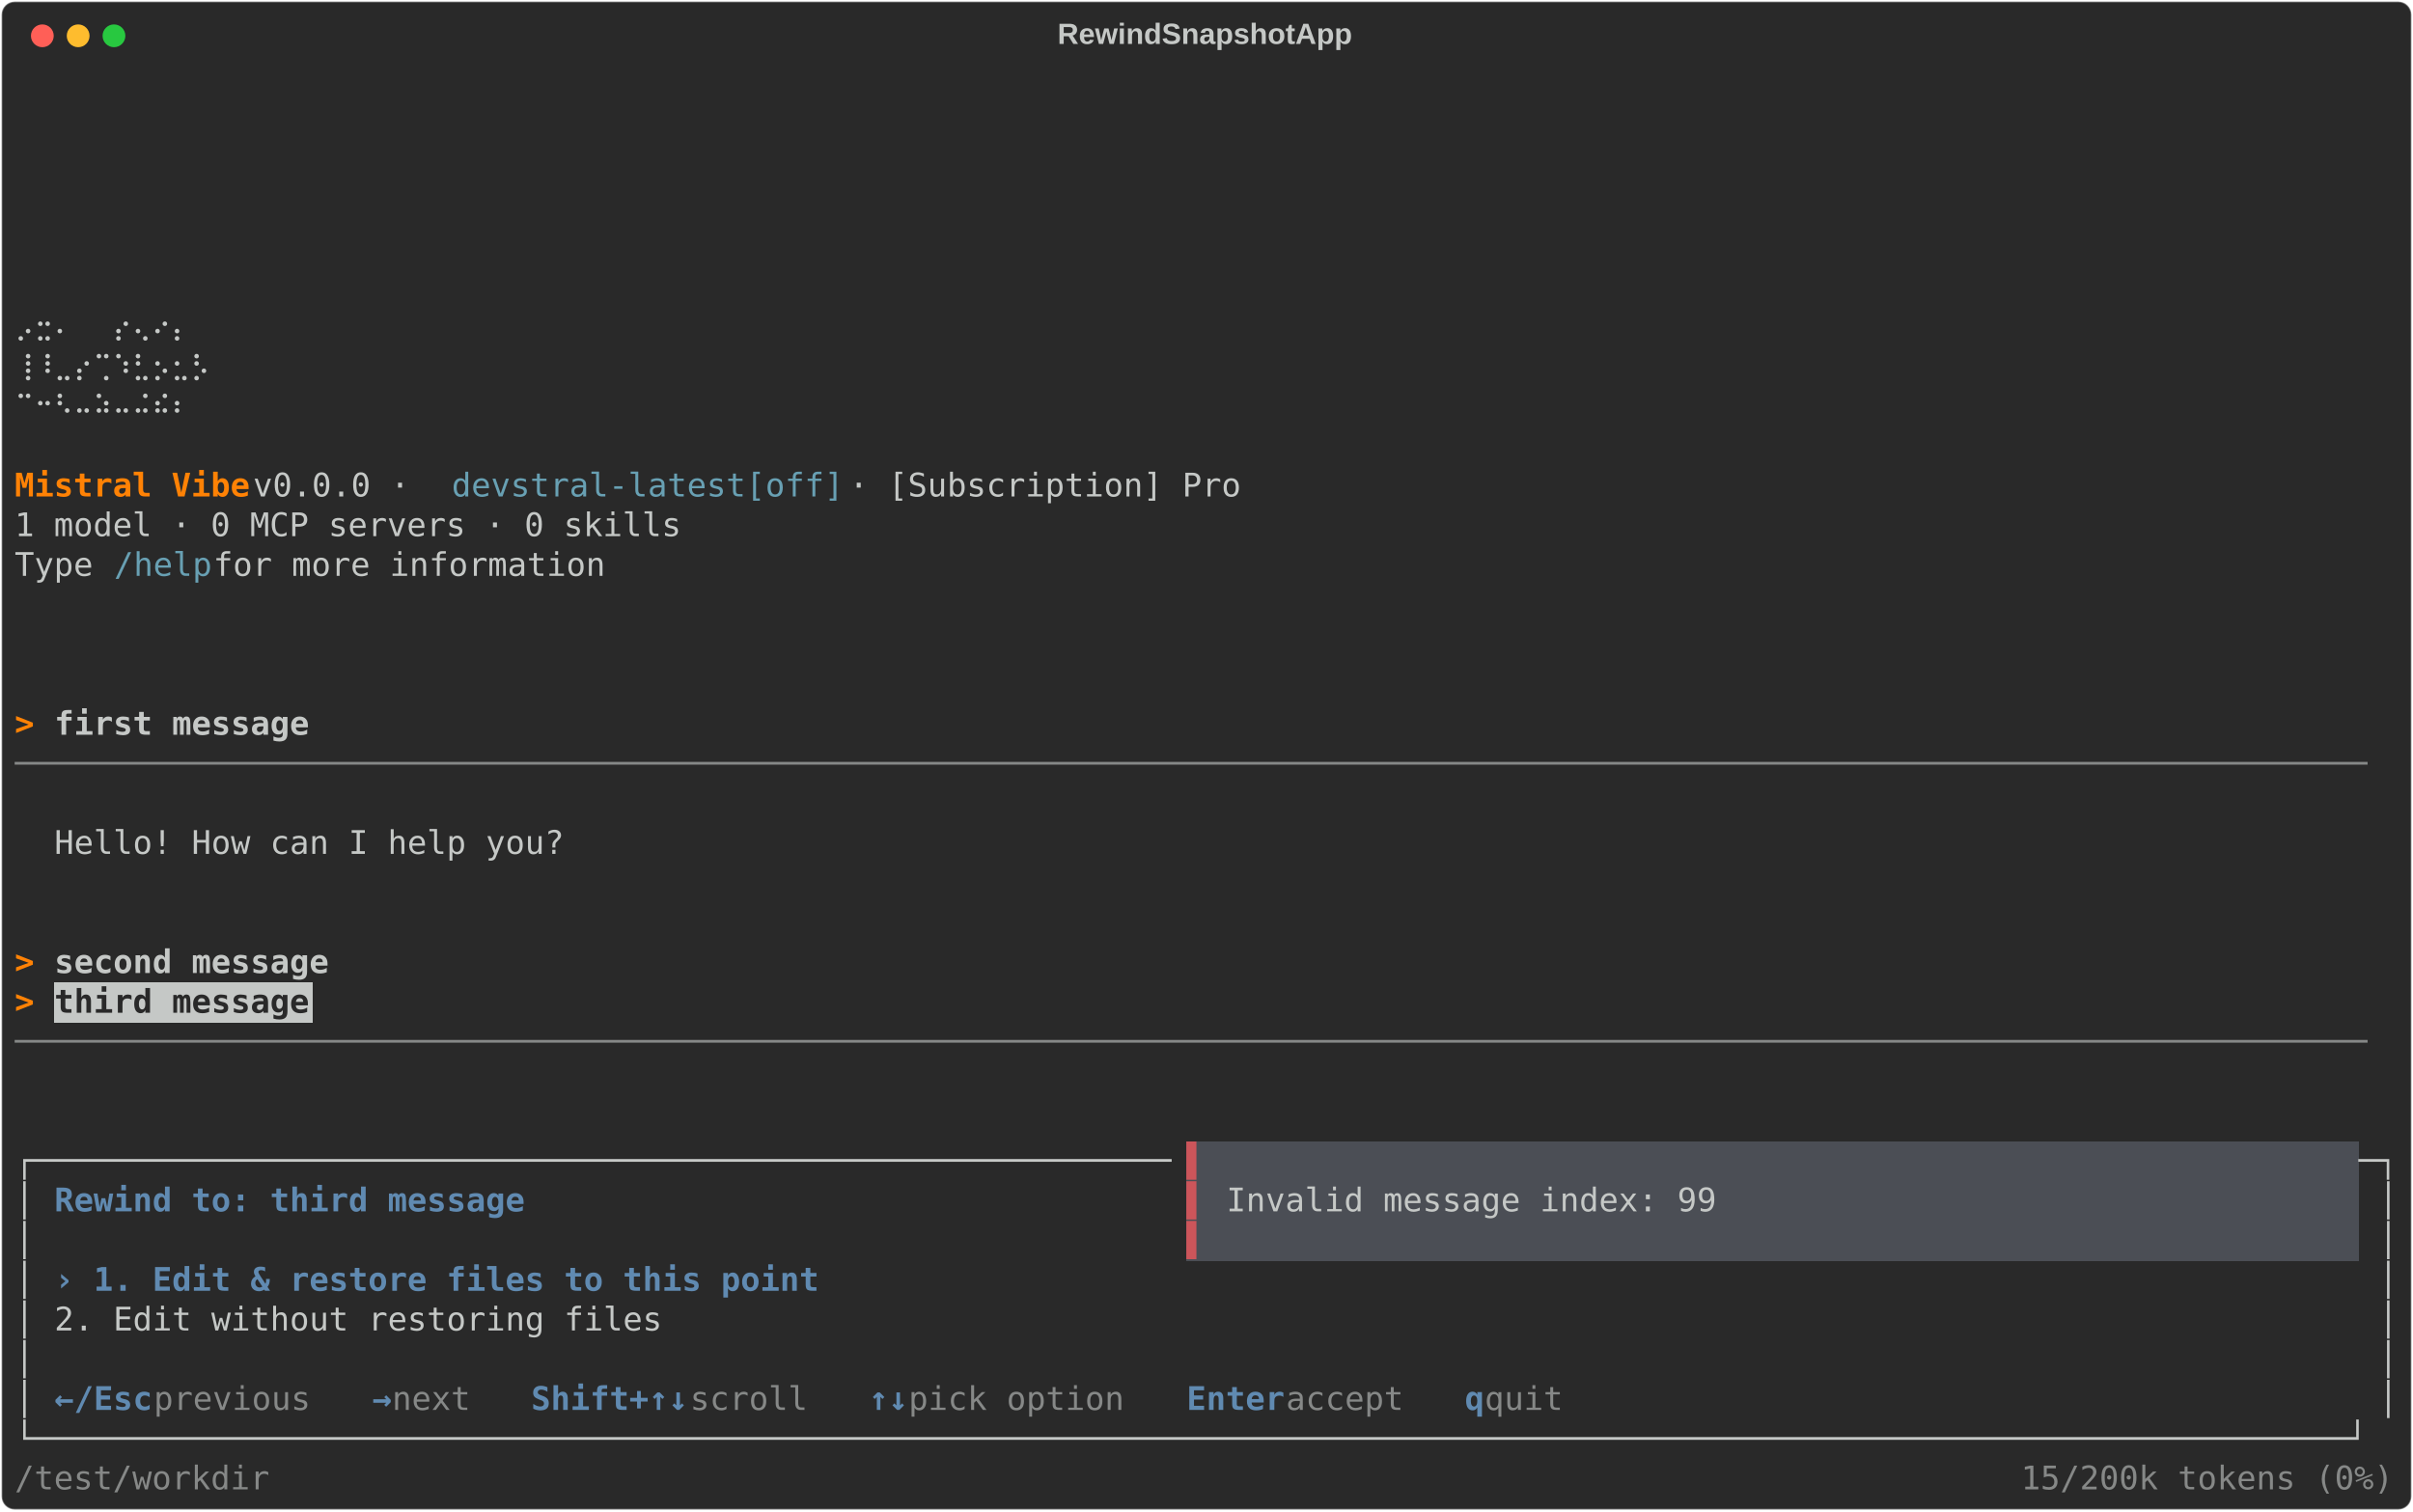
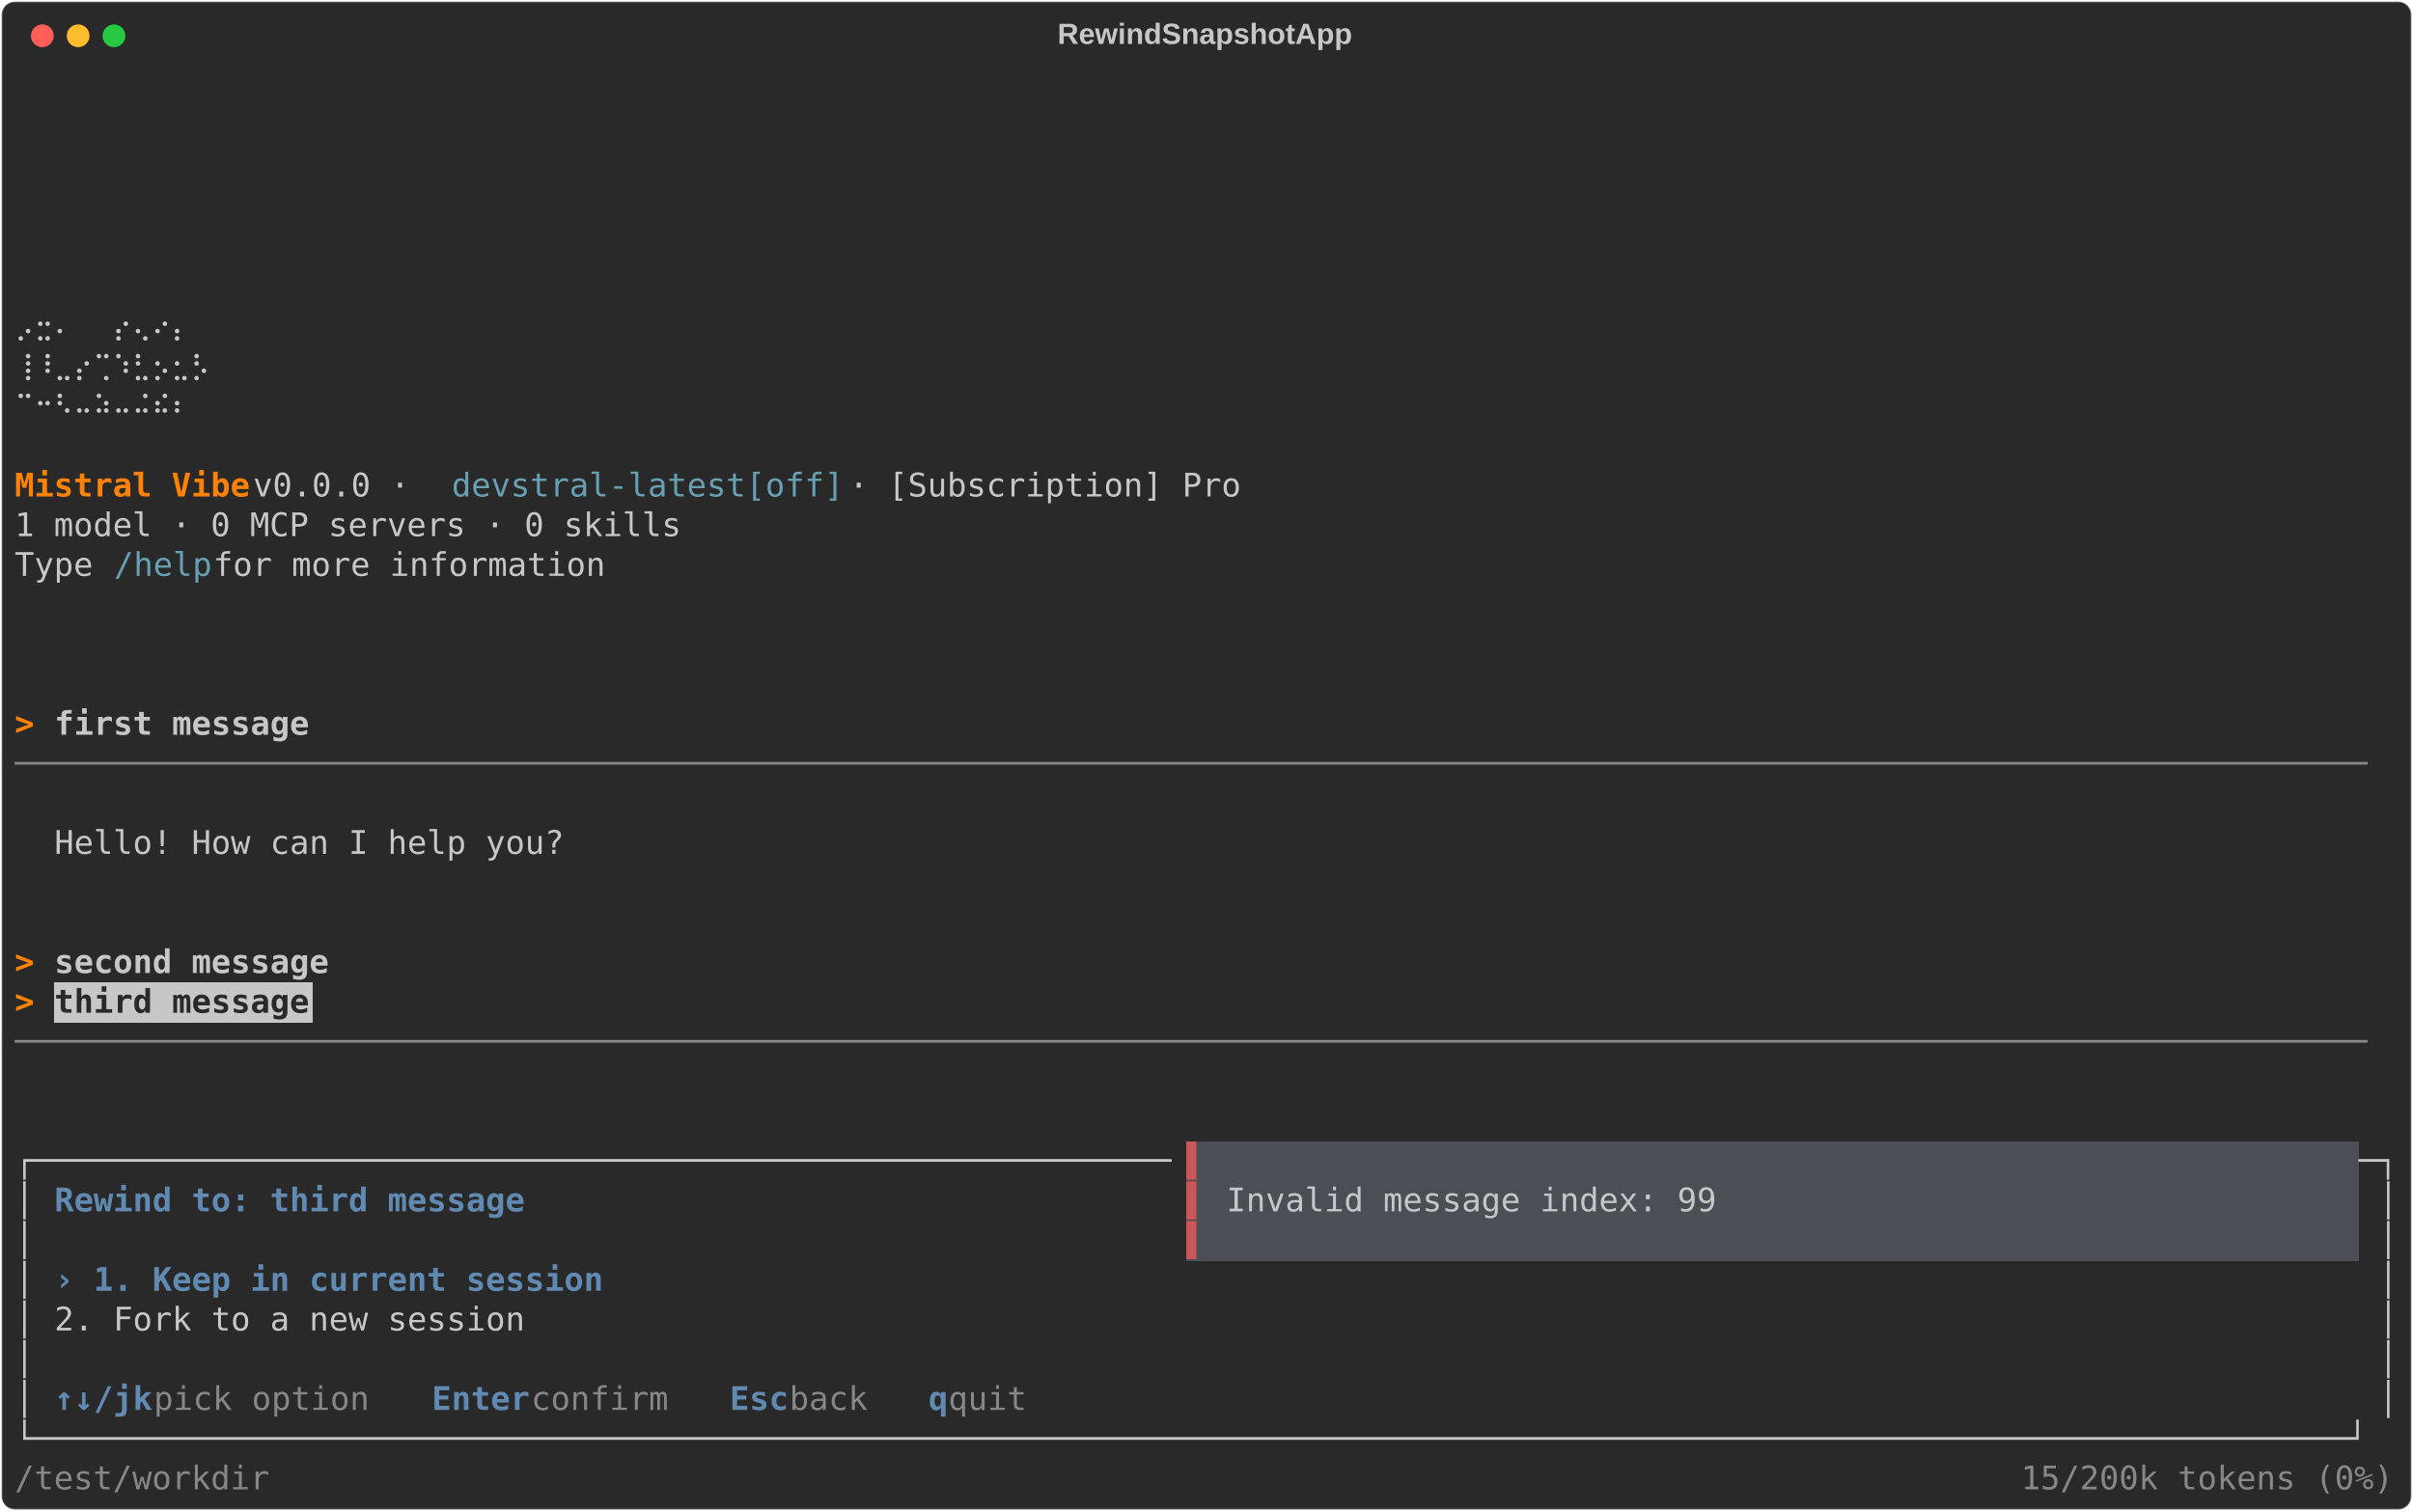
<svg xmlns="http://www.w3.org/2000/svg" class="rich-terminal" viewBox="0 0 1482 928.4">
  <style>

    @font-face {
        font-family: "Fira Code";
        src: local("FiraCode-Regular"),
                url("https://cdnjs.cloudflare.com/ajax/libs/firacode/6.2.0/woff2/FiraCode-Regular.woff2") format("woff2"),
                url("https://cdnjs.cloudflare.com/ajax/libs/firacode/6.2.0/woff/FiraCode-Regular.woff") format("woff");
        font-style: normal;
        font-weight: 400;
    }
    @font-face {
        font-family: "Fira Code";
        src: local("FiraCode-Bold"),
                url("https://cdnjs.cloudflare.com/ajax/libs/firacode/6.2.0/woff2/FiraCode-Bold.woff2") format("woff2"),
                url("https://cdnjs.cloudflare.com/ajax/libs/firacode/6.2.0/woff/FiraCode-Bold.woff") format("woff");
        font-style: bold;
        font-weight: 700;
    }

    .terminal-matrix {
        font-family: Fira Code, monospace;
        font-size: 20px;
        line-height: 24.4px;
        font-variant-east-asian: full-width;
    }

    .terminal-title {
        font-size: 18px;
        font-weight: bold;
        font-family: arial;
    }

    .terminal-r1 { fill: #c5c8c6 }
.terminal-r2 { fill: #ff8205;font-weight: bold }
.terminal-r3 { fill: #68a0b3 }
.terminal-r4 { fill: #c5c8c6;font-weight: bold }
.terminal-r5 { fill: #868887 }
.terminal-r6 { fill: #292929;font-weight: bold }
.terminal-r7 { fill: #cc555a }
.terminal-r8 { fill: #608ab1;font-weight: bold }
    </style>
  <defs>
    <clipPath id="terminal-clip-terminal">
      <rect x="0" y="0" width="1463.0" height="877.4" />
    </clipPath>
    <clipPath id="terminal-line-0">
      <rect x="0" y="1.5" width="1464" height="24.65" />
    </clipPath>
    <clipPath id="terminal-line-1">
      <rect x="0" y="25.9" width="1464" height="24.65" />
    </clipPath>
    <clipPath id="terminal-line-2">
      <rect x="0" y="50.3" width="1464" height="24.65" />
    </clipPath>
    <clipPath id="terminal-line-3">
      <rect x="0" y="74.7" width="1464" height="24.65" />
    </clipPath>
    <clipPath id="terminal-line-4">
      <rect x="0" y="99.1" width="1464" height="24.65" />
    </clipPath>
    <clipPath id="terminal-line-5">
      <rect x="0" y="123.5" width="1464" height="24.65" />
    </clipPath>
    <clipPath id="terminal-line-6">
      <rect x="0" y="147.9" width="1464" height="24.65" />
    </clipPath>
    <clipPath id="terminal-line-7">
      <rect x="0" y="172.3" width="1464" height="24.65" />
    </clipPath>
    <clipPath id="terminal-line-8">
      <rect x="0" y="196.7" width="1464" height="24.65" />
    </clipPath>
    <clipPath id="terminal-line-9">
      <rect x="0" y="221.1" width="1464" height="24.65" />
    </clipPath>
    <clipPath id="terminal-line-10">
      <rect x="0" y="245.5" width="1464" height="24.65" />
    </clipPath>
    <clipPath id="terminal-line-11">
      <rect x="0" y="269.9" width="1464" height="24.65" />
    </clipPath>
    <clipPath id="terminal-line-12">
      <rect x="0" y="294.3" width="1464" height="24.65" />
    </clipPath>
    <clipPath id="terminal-line-13">
      <rect x="0" y="318.7" width="1464" height="24.65" />
    </clipPath>
    <clipPath id="terminal-line-14">
      <rect x="0" y="343.1" width="1464" height="24.65" />
    </clipPath>
    <clipPath id="terminal-line-15">
      <rect x="0" y="367.5" width="1464" height="24.65" />
    </clipPath>
    <clipPath id="terminal-line-16">
      <rect x="0" y="391.9" width="1464" height="24.65" />
    </clipPath>
    <clipPath id="terminal-line-17">
      <rect x="0" y="416.3" width="1464" height="24.65" />
    </clipPath>
    <clipPath id="terminal-line-18">
      <rect x="0" y="440.7" width="1464" height="24.65" />
    </clipPath>
    <clipPath id="terminal-line-19">
      <rect x="0" y="465.1" width="1464" height="24.65" />
    </clipPath>
    <clipPath id="terminal-line-20">
      <rect x="0" y="489.5" width="1464" height="24.65" />
    </clipPath>
    <clipPath id="terminal-line-21">
      <rect x="0" y="513.9" width="1464" height="24.65" />
    </clipPath>
    <clipPath id="terminal-line-22">
      <rect x="0" y="538.3" width="1464" height="24.65" />
    </clipPath>
    <clipPath id="terminal-line-23">
      <rect x="0" y="562.7" width="1464" height="24.65" />
    </clipPath>
    <clipPath id="terminal-line-24">
      <rect x="0" y="587.1" width="1464" height="24.65" />
    </clipPath>
    <clipPath id="terminal-line-25">
      <rect x="0" y="611.5" width="1464" height="24.65" />
    </clipPath>
    <clipPath id="terminal-line-26">
      <rect x="0" y="635.9" width="1464" height="24.65" />
    </clipPath>
    <clipPath id="terminal-line-27">
      <rect x="0" y="660.3" width="1464" height="24.65" />
    </clipPath>
    <clipPath id="terminal-line-28">
      <rect x="0" y="684.7" width="1464" height="24.65" />
    </clipPath>
    <clipPath id="terminal-line-29">
      <rect x="0" y="709.1" width="1464" height="24.65" />
    </clipPath>
    <clipPath id="terminal-line-30">
      <rect x="0" y="733.5" width="1464" height="24.65" />
    </clipPath>
    <clipPath id="terminal-line-31">
      <rect x="0" y="757.9" width="1464" height="24.65" />
    </clipPath>
    <clipPath id="terminal-line-32">
      <rect x="0" y="782.3" width="1464" height="24.65" />
    </clipPath>
    <clipPath id="terminal-line-33">
      <rect x="0" y="806.7" width="1464" height="24.65" />
    </clipPath>
    <clipPath id="terminal-line-34">
      <rect x="0" y="831.1" width="1464" height="24.65" />
    </clipPath>
  </defs>
  <rect fill="#292929" stroke="rgba(255,255,255,0.35)" stroke-width="1" x="1" y="1" width="1480" height="926.4" rx="8" />
  <text class="terminal-title" fill="#c5c8c6" text-anchor="middle" x="740" y="27">RewindSnapshotApp</text>
  <g transform="translate(26,22)">
    <circle cx="0" cy="0" r="7" fill="#ff5f57" />
    <circle cx="22" cy="0" r="7" fill="#febc2e" />
    <circle cx="44" cy="0" r="7" fill="#28c840" />
  </g>
  <g transform="translate(9, 41)" clip-path="url(#terminal-clip-terminal)">
    <rect fill="#c5c8c6" x="24.4" y="562.7" width="158.6" height="24.65" shape-rendering="crispEdges" />
    <rect fill="#4b4e55" x="719.8" y="660.3" width="12.2" height="24.65" shape-rendering="crispEdges" />
    <rect fill="#4b4e55" x="732" y="660.3" width="707.6" height="24.65" shape-rendering="crispEdges" />
    <rect fill="#4b4e55" x="719.8" y="684.7" width="12.2" height="24.65" shape-rendering="crispEdges" />
    <rect fill="#4b4e55" x="732" y="684.7" width="12.2" height="24.65" shape-rendering="crispEdges" />
    <rect fill="#4b4e55" x="744.2" y="684.7" width="305" height="24.65" shape-rendering="crispEdges" />
    <rect fill="#4b4e55" x="1049.2" y="684.7" width="390.4" height="24.65" shape-rendering="crispEdges" />
    <rect fill="#4b4e55" x="719.8" y="709.1" width="12.2" height="24.65" shape-rendering="crispEdges" />
    <rect fill="#4b4e55" x="732" y="709.1" width="707.6" height="24.65" shape-rendering="crispEdges" />
    <g class="terminal-matrix">
      <text class="terminal-r1" x="1464" y="20" textLength="12.2" clip-path="url(#terminal-line-0)">
</text>
      <text class="terminal-r1" x="1464" y="44.4" textLength="12.2" clip-path="url(#terminal-line-1)">
</text>
      <text class="terminal-r1" x="1464" y="68.8" textLength="12.2" clip-path="url(#terminal-line-2)">
</text>
      <text class="terminal-r1" x="1464" y="93.2" textLength="12.2" clip-path="url(#terminal-line-3)">
</text>
      <text class="terminal-r1" x="1464" y="117.6" textLength="12.2" clip-path="url(#terminal-line-4)">
</text>
      <text class="terminal-r1" x="1464" y="142" textLength="12.2" clip-path="url(#terminal-line-5)">
</text>
      <text class="terminal-r1" x="0" y="166.4" textLength="134.2" clip-path="url(#terminal-line-6)">  ⡠⣒⠄  ⡔⢄⠔⡄</text>
      <text class="terminal-r1" x="1464" y="166.4" textLength="12.2" clip-path="url(#terminal-line-6)">
</text>
      <text class="terminal-r1" x="0" y="190.8" textLength="134.2" clip-path="url(#terminal-line-7)"> ⢸⠸⣀⡔⢉⠱⣃⡢⣂⡣</text>
      <text class="terminal-r1" x="1464" y="190.8" textLength="12.2" clip-path="url(#terminal-line-7)">
</text>
      <text class="terminal-r1" x="0" y="215.2" textLength="134.2" clip-path="url(#terminal-line-8)">  ⠉⠒⠣⠤⠵⠤⠬⠮⠆</text>
      <text class="terminal-r1" x="1464" y="215.2" textLength="12.2" clip-path="url(#terminal-line-8)">
</text>
      <text class="terminal-r1" x="1464" y="239.6" textLength="12.2" clip-path="url(#terminal-line-9)">
</text>
      <text class="terminal-r2" x="0" y="264" textLength="146.4" clip-path="url(#terminal-line-10)">Mistral Vibe</text>
      <text class="terminal-r1" x="146.4" y="264" textLength="122" clip-path="url(#terminal-line-10)"> v0.0.0 · </text>
      <text class="terminal-r3" x="268.4" y="264" textLength="244" clip-path="url(#terminal-line-10)">devstral-latest[off]</text>
      <text class="terminal-r1" x="512.4" y="264" textLength="256.2" clip-path="url(#terminal-line-10)"> · [Subscription] Pro</text>
      <text class="terminal-r1" x="1464" y="264" textLength="12.2" clip-path="url(#terminal-line-10)">
</text>
      <text class="terminal-r1" x="0" y="288.4" textLength="414.8" clip-path="url(#terminal-line-11)">1 model · 0 MCP servers · 0 skills</text>
      <text class="terminal-r1" x="1464" y="288.4" textLength="12.2" clip-path="url(#terminal-line-11)">
</text>
      <text class="terminal-r1" x="0" y="312.8" textLength="61" clip-path="url(#terminal-line-12)">Type </text>
      <text class="terminal-r3" x="61" y="312.8" textLength="61" clip-path="url(#terminal-line-12)">/help</text>
      <text class="terminal-r1" x="122" y="312.8" textLength="256.2" clip-path="url(#terminal-line-12)"> for more information</text>
      <text class="terminal-r1" x="1464" y="312.8" textLength="12.2" clip-path="url(#terminal-line-12)">
</text>
      <text class="terminal-r1" x="1464" y="337.2" textLength="12.2" clip-path="url(#terminal-line-13)">
</text>
      <text class="terminal-r1" x="1464" y="361.6" textLength="12.2" clip-path="url(#terminal-line-14)">
</text>
      <text class="terminal-r1" x="1464" y="386" textLength="12.2" clip-path="url(#terminal-line-15)">
</text>
      <text class="terminal-r2" x="0" y="410.4" textLength="24.4" clip-path="url(#terminal-line-16)">&gt; </text>
      <text class="terminal-r4" x="24.4" y="410.4" textLength="158.6" clip-path="url(#terminal-line-16)">first message</text>
      <text class="terminal-r1" x="1464" y="410.4" textLength="12.2" clip-path="url(#terminal-line-16)">
</text>
      <text class="terminal-r5" x="0" y="434.8" textLength="1464" clip-path="url(#terminal-line-17)">────────────────────────────────────────────────────────────────────────────────────────────────────────────────────────</text>
      <text class="terminal-r1" x="1464" y="434.8" textLength="12.2" clip-path="url(#terminal-line-17)">
</text>
      <text class="terminal-r1" x="1464" y="459.2" textLength="12.2" clip-path="url(#terminal-line-18)">
</text>
      <text class="terminal-r1" x="24.4" y="483.6" textLength="317.2" clip-path="url(#terminal-line-19)">Hello! How can I help you?</text>
      <text class="terminal-r1" x="1464" y="483.6" textLength="12.2" clip-path="url(#terminal-line-19)">
</text>
      <text class="terminal-r1" x="1464" y="508" textLength="12.2" clip-path="url(#terminal-line-20)">
</text>
      <text class="terminal-r1" x="1464" y="532.4" textLength="12.2" clip-path="url(#terminal-line-21)">
</text>
      <text class="terminal-r2" x="0" y="556.8" textLength="24.4" clip-path="url(#terminal-line-22)">&gt; </text>
      <text class="terminal-r4" x="24.4" y="556.8" textLength="170.8" clip-path="url(#terminal-line-22)">second message</text>
      <text class="terminal-r1" x="1464" y="556.8" textLength="12.2" clip-path="url(#terminal-line-22)">
</text>
      <text class="terminal-r2" x="0" y="581.2" textLength="24.4" clip-path="url(#terminal-line-23)">&gt; </text>
      <text class="terminal-r6" x="24.4" y="581.2" textLength="158.6" clip-path="url(#terminal-line-23)">third message</text>
      <text class="terminal-r1" x="1464" y="581.2" textLength="12.2" clip-path="url(#terminal-line-23)">
</text>
      <text class="terminal-r5" x="0" y="605.6" textLength="1464" clip-path="url(#terminal-line-24)">────────────────────────────────────────────────────────────────────────────────────────────────────────────────────────</text>
      <text class="terminal-r1" x="1464" y="605.6" textLength="12.2" clip-path="url(#terminal-line-24)">
</text>
      <text class="terminal-r1" x="1464" y="630" textLength="12.2" clip-path="url(#terminal-line-25)">
</text>
      <text class="terminal-r1" x="1464" y="654.4" textLength="12.2" clip-path="url(#terminal-line-26)">
</text>
      <text class="terminal-r1" x="0" y="678.8" textLength="719.8" clip-path="url(#terminal-line-27)">┌──────────────────────────────────────────────────────────</text>
      <text class="terminal-r7" x="719.8" y="678.8" textLength="12.2" clip-path="url(#terminal-line-27)">▌</text>
      <text class="terminal-r1" x="1439.6" y="678.8" textLength="24.4" clip-path="url(#terminal-line-27)">─┐</text>
      <text class="terminal-r1" x="1464" y="678.8" textLength="12.2" clip-path="url(#terminal-line-27)">
</text>
      <text class="terminal-r1" x="0" y="703.2" textLength="12.2" clip-path="url(#terminal-line-28)">│</text>
      <text class="terminal-r8" x="24.4" y="703.2" textLength="292.8" clip-path="url(#terminal-line-28)">Rewind to: third message</text>
      <text class="terminal-r7" x="719.8" y="703.2" textLength="12.2" clip-path="url(#terminal-line-28)">▌</text>
      <text class="terminal-r1" x="744.2" y="703.2" textLength="305" clip-path="url(#terminal-line-28)">Invalid message index: 99</text>
      <text class="terminal-r1" x="1451.8" y="703.2" textLength="12.2" clip-path="url(#terminal-line-28)">│</text>
      <text class="terminal-r1" x="1464" y="703.2" textLength="12.2" clip-path="url(#terminal-line-28)">
</text>
      <text class="terminal-r1" x="0" y="727.6" textLength="12.2" clip-path="url(#terminal-line-29)">│</text>
      <text class="terminal-r7" x="719.8" y="727.6" textLength="12.2" clip-path="url(#terminal-line-29)">▌</text>
      <text class="terminal-r1" x="1451.8" y="727.6" textLength="12.2" clip-path="url(#terminal-line-29)">│</text>
      <text class="terminal-r1" x="1464" y="727.6" textLength="12.2" clip-path="url(#terminal-line-29)">
</text>
      <text class="terminal-r1" x="0" y="752" textLength="12.2" clip-path="url(#terminal-line-30)">│</text>
-       <text class="terminal-r8" x="24.4" y="752" textLength="475.8" clip-path="url(#terminal-line-30)">› 1. Edit &amp; restore files to this point</text>
+       <text class="terminal-r8" x="24.4" y="752" textLength="341.6" clip-path="url(#terminal-line-30)">› 1. Keep in current session</text>
      <text class="terminal-r1" x="1451.8" y="752" textLength="12.2" clip-path="url(#terminal-line-30)">│</text>
      <text class="terminal-r1" x="1464" y="752" textLength="12.2" clip-path="url(#terminal-line-30)">
</text>
      <text class="terminal-r1" x="0" y="776.4" textLength="12.2" clip-path="url(#terminal-line-31)">│</text>
-       <text class="terminal-r1" x="24.4" y="776.4" textLength="402.6" clip-path="url(#terminal-line-31)">  2. Edit without restoring files</text>
+       <text class="terminal-r1" x="24.4" y="776.4" textLength="317.2" clip-path="url(#terminal-line-31)">  2. Fork to a new session</text>
      <text class="terminal-r1" x="1451.8" y="776.4" textLength="12.2" clip-path="url(#terminal-line-31)">│</text>
      <text class="terminal-r1" x="1464" y="776.4" textLength="12.2" clip-path="url(#terminal-line-31)">
</text>
      <text class="terminal-r1" x="0" y="800.8" textLength="12.2" clip-path="url(#terminal-line-32)">│</text>
      <text class="terminal-r1" x="1451.8" y="800.8" textLength="12.2" clip-path="url(#terminal-line-32)">│</text>
      <text class="terminal-r1" x="1464" y="800.8" textLength="12.2" clip-path="url(#terminal-line-32)">
</text>
      <text class="terminal-r1" x="0" y="825.2" textLength="12.2" clip-path="url(#terminal-line-33)">│</text>
-       <text class="terminal-r8" x="24.4" y="825.2" textLength="61" clip-path="url(#terminal-line-33)">←/Esc</text>
-       <text class="terminal-r5" x="85.4" y="825.2" textLength="134.2" clip-path="url(#terminal-line-33)"> previous  </text>
-       <text class="terminal-r8" x="219.6" y="825.2" textLength="12.2" clip-path="url(#terminal-line-33)">→</text>
-       <text class="terminal-r5" x="231.8" y="825.2" textLength="85.4" clip-path="url(#terminal-line-33)"> next  </text>
-       <text class="terminal-r8" x="317.2" y="825.2" textLength="97.6" clip-path="url(#terminal-line-33)">Shift+↑↓</text>
-       <text class="terminal-r5" x="414.8" y="825.2" textLength="109.8" clip-path="url(#terminal-line-33)"> scroll  </text>
-       <text class="terminal-r8" x="524.6" y="825.2" textLength="24.4" clip-path="url(#terminal-line-33)">↑↓</text>
-       <text class="terminal-r5" x="549" y="825.2" textLength="170.8" clip-path="url(#terminal-line-33)"> pick option  </text>
-       <text class="terminal-r8" x="719.8" y="825.2" textLength="61" clip-path="url(#terminal-line-33)">Enter</text>
-       <text class="terminal-r5" x="780.8" y="825.2" textLength="109.8" clip-path="url(#terminal-line-33)"> accept  </text>
-       <text class="terminal-r8" x="890.6" y="825.2" textLength="12.2" clip-path="url(#terminal-line-33)">q</text>
-       <text class="terminal-r5" x="902.8" y="825.2" textLength="61" clip-path="url(#terminal-line-33)"> quit</text>
+       <text class="terminal-r8" x="24.4" y="825.2" textLength="61" clip-path="url(#terminal-line-33)">↑↓/jk</text>
+       <text class="terminal-r5" x="85.4" y="825.2" textLength="170.8" clip-path="url(#terminal-line-33)"> pick option  </text>
+       <text class="terminal-r8" x="256.2" y="825.2" textLength="61" clip-path="url(#terminal-line-33)">Enter</text>
+       <text class="terminal-r5" x="317.2" y="825.2" textLength="122" clip-path="url(#terminal-line-33)"> confirm  </text>
+       <text class="terminal-r8" x="439.2" y="825.2" textLength="36.6" clip-path="url(#terminal-line-33)">Esc</text>
+       <text class="terminal-r5" x="475.8" y="825.2" textLength="85.4" clip-path="url(#terminal-line-33)"> back  </text>
+       <text class="terminal-r8" x="561.2" y="825.2" textLength="12.2" clip-path="url(#terminal-line-33)">q</text>
+       <text class="terminal-r5" x="573.4" y="825.2" textLength="61" clip-path="url(#terminal-line-33)"> quit</text>
      <text class="terminal-r1" x="1451.8" y="825.2" textLength="12.2" clip-path="url(#terminal-line-33)">│</text>
      <text class="terminal-r1" x="1464" y="825.2" textLength="12.2" clip-path="url(#terminal-line-33)">
</text>
      <text class="terminal-r1" x="0" y="849.6" textLength="1464" clip-path="url(#terminal-line-34)">└──────────────────────────────────────────────────────────────────────────────────────────────────────────────────────┘</text>
      <text class="terminal-r1" x="1464" y="849.6" textLength="12.2" clip-path="url(#terminal-line-34)">
</text>
      <text class="terminal-r5" x="0" y="874" textLength="158.6" clip-path="url(#terminal-line-35)">/test/workdir</text>
      <text class="terminal-r5" x="1232.2" y="874" textLength="231.8" clip-path="url(#terminal-line-35)">15/200k tokens (0%)</text>
    </g>
  </g>
</svg>
